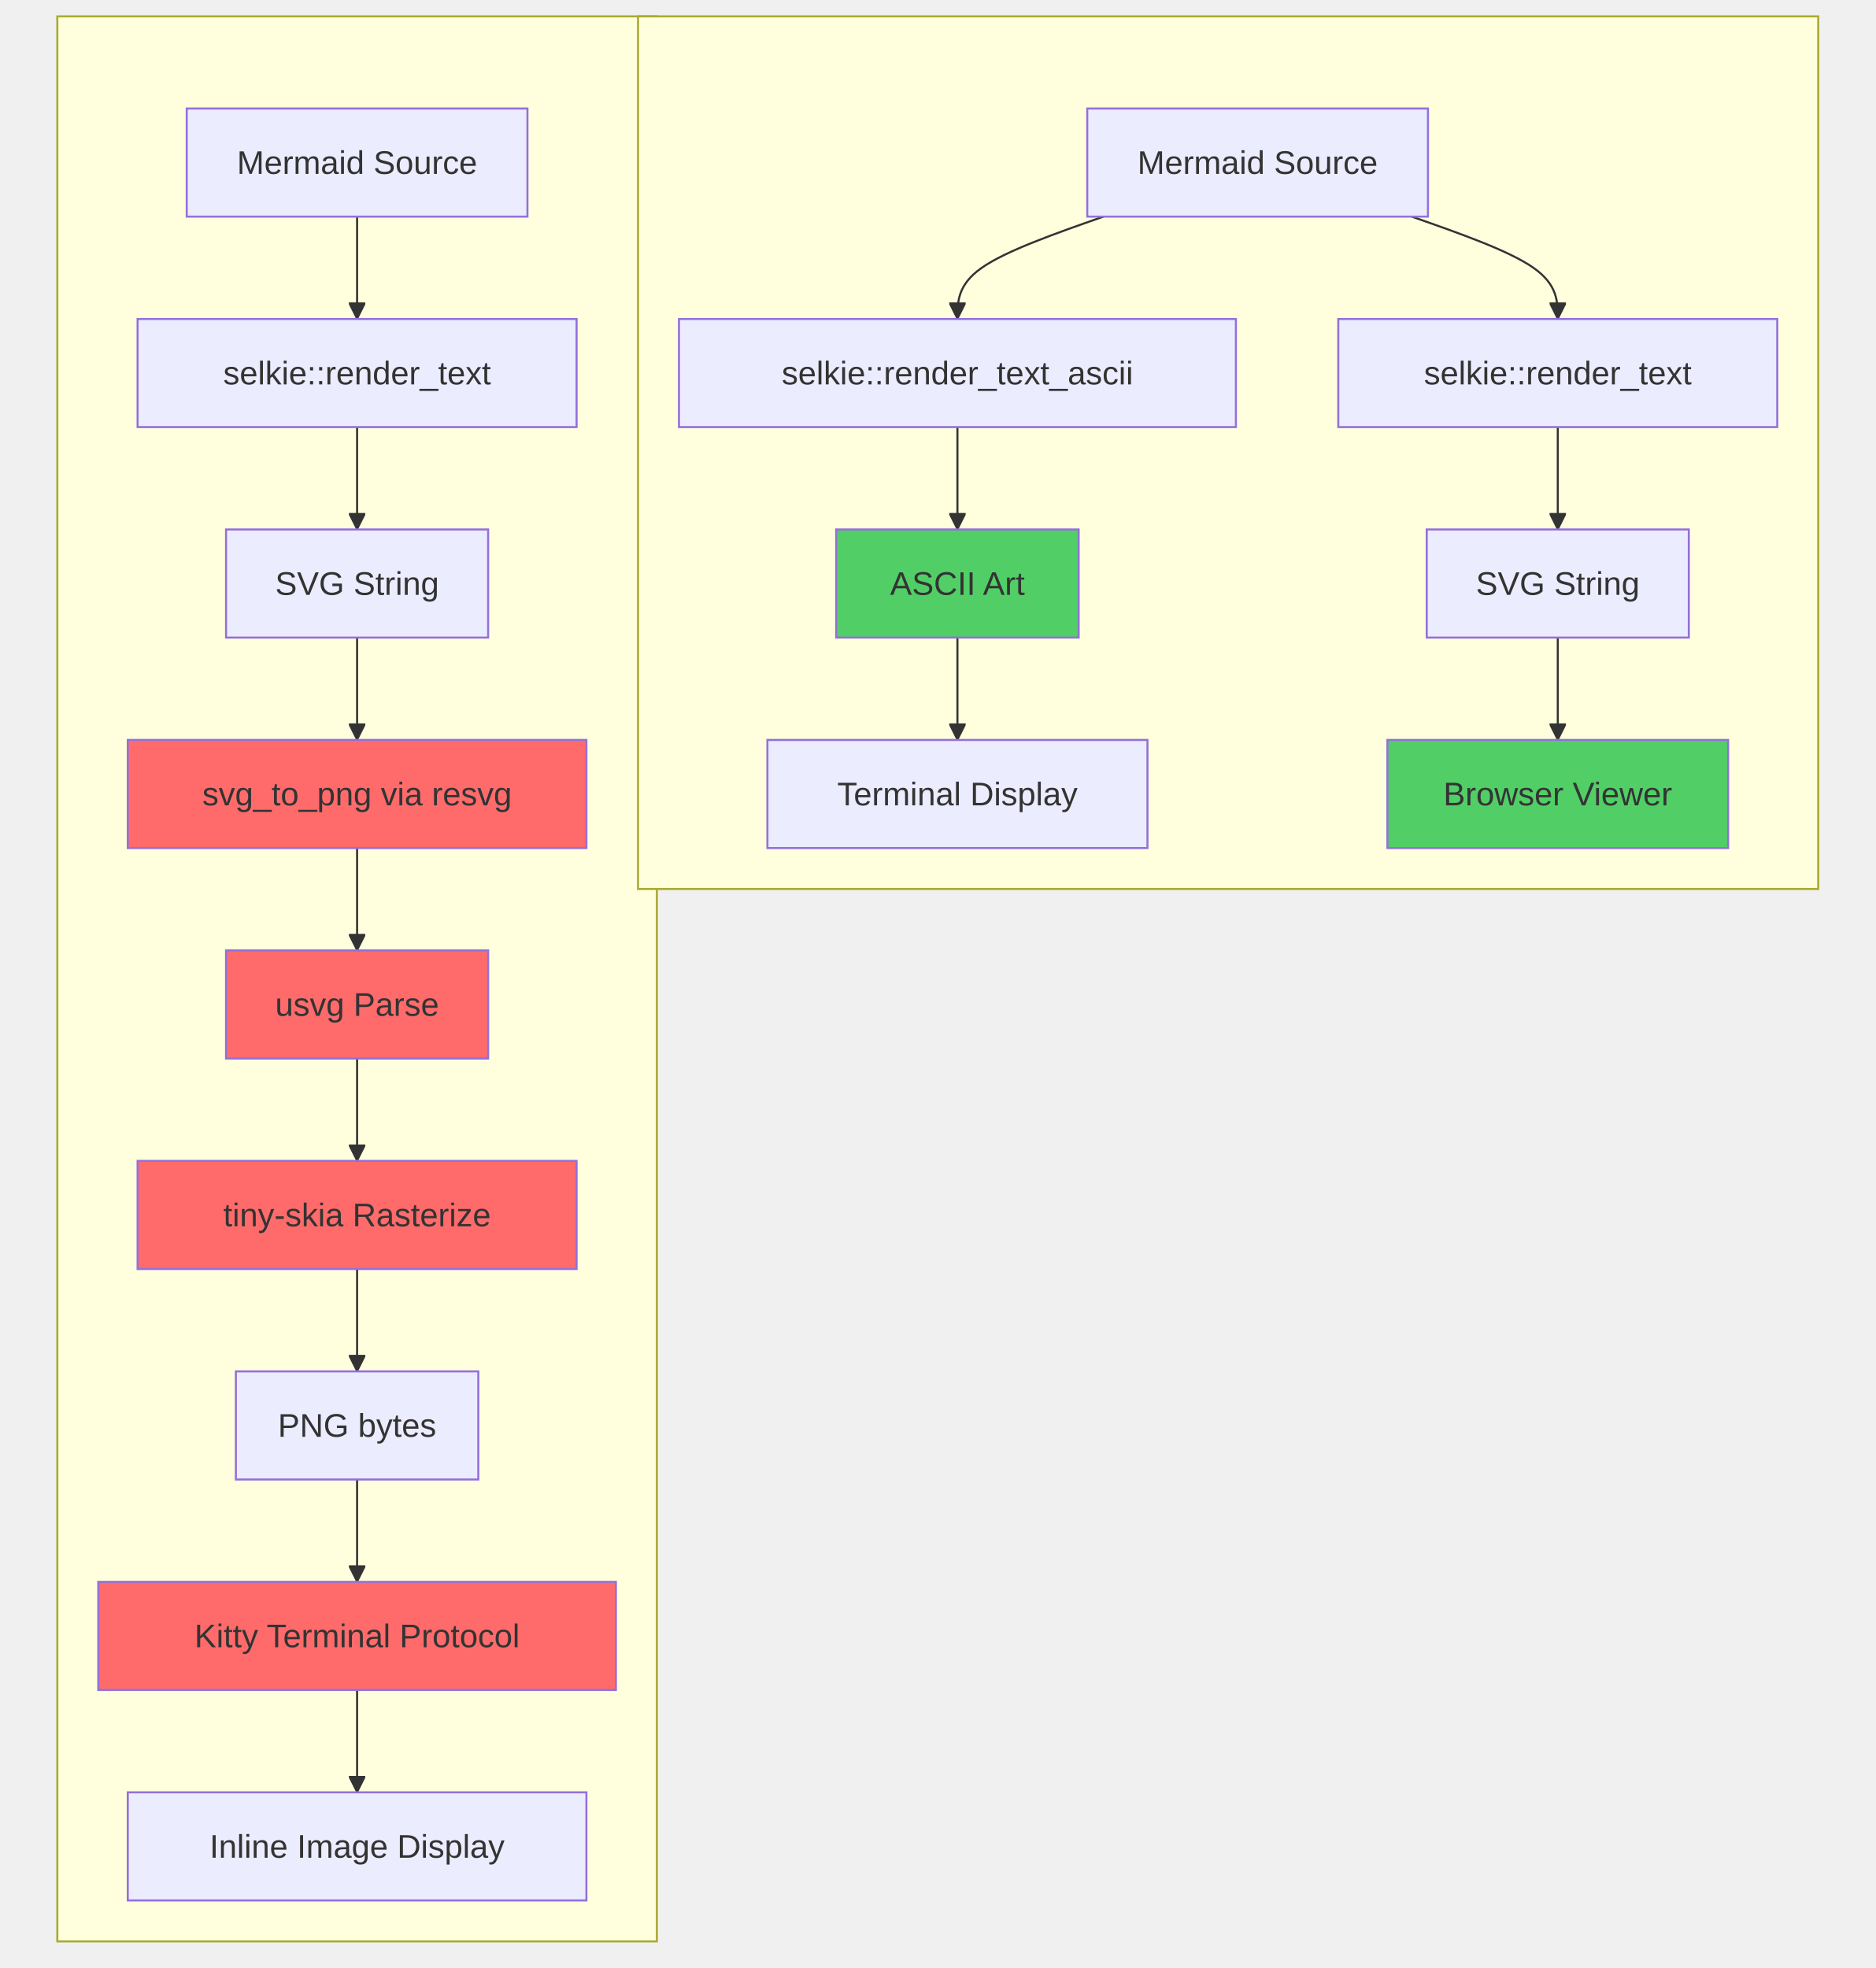
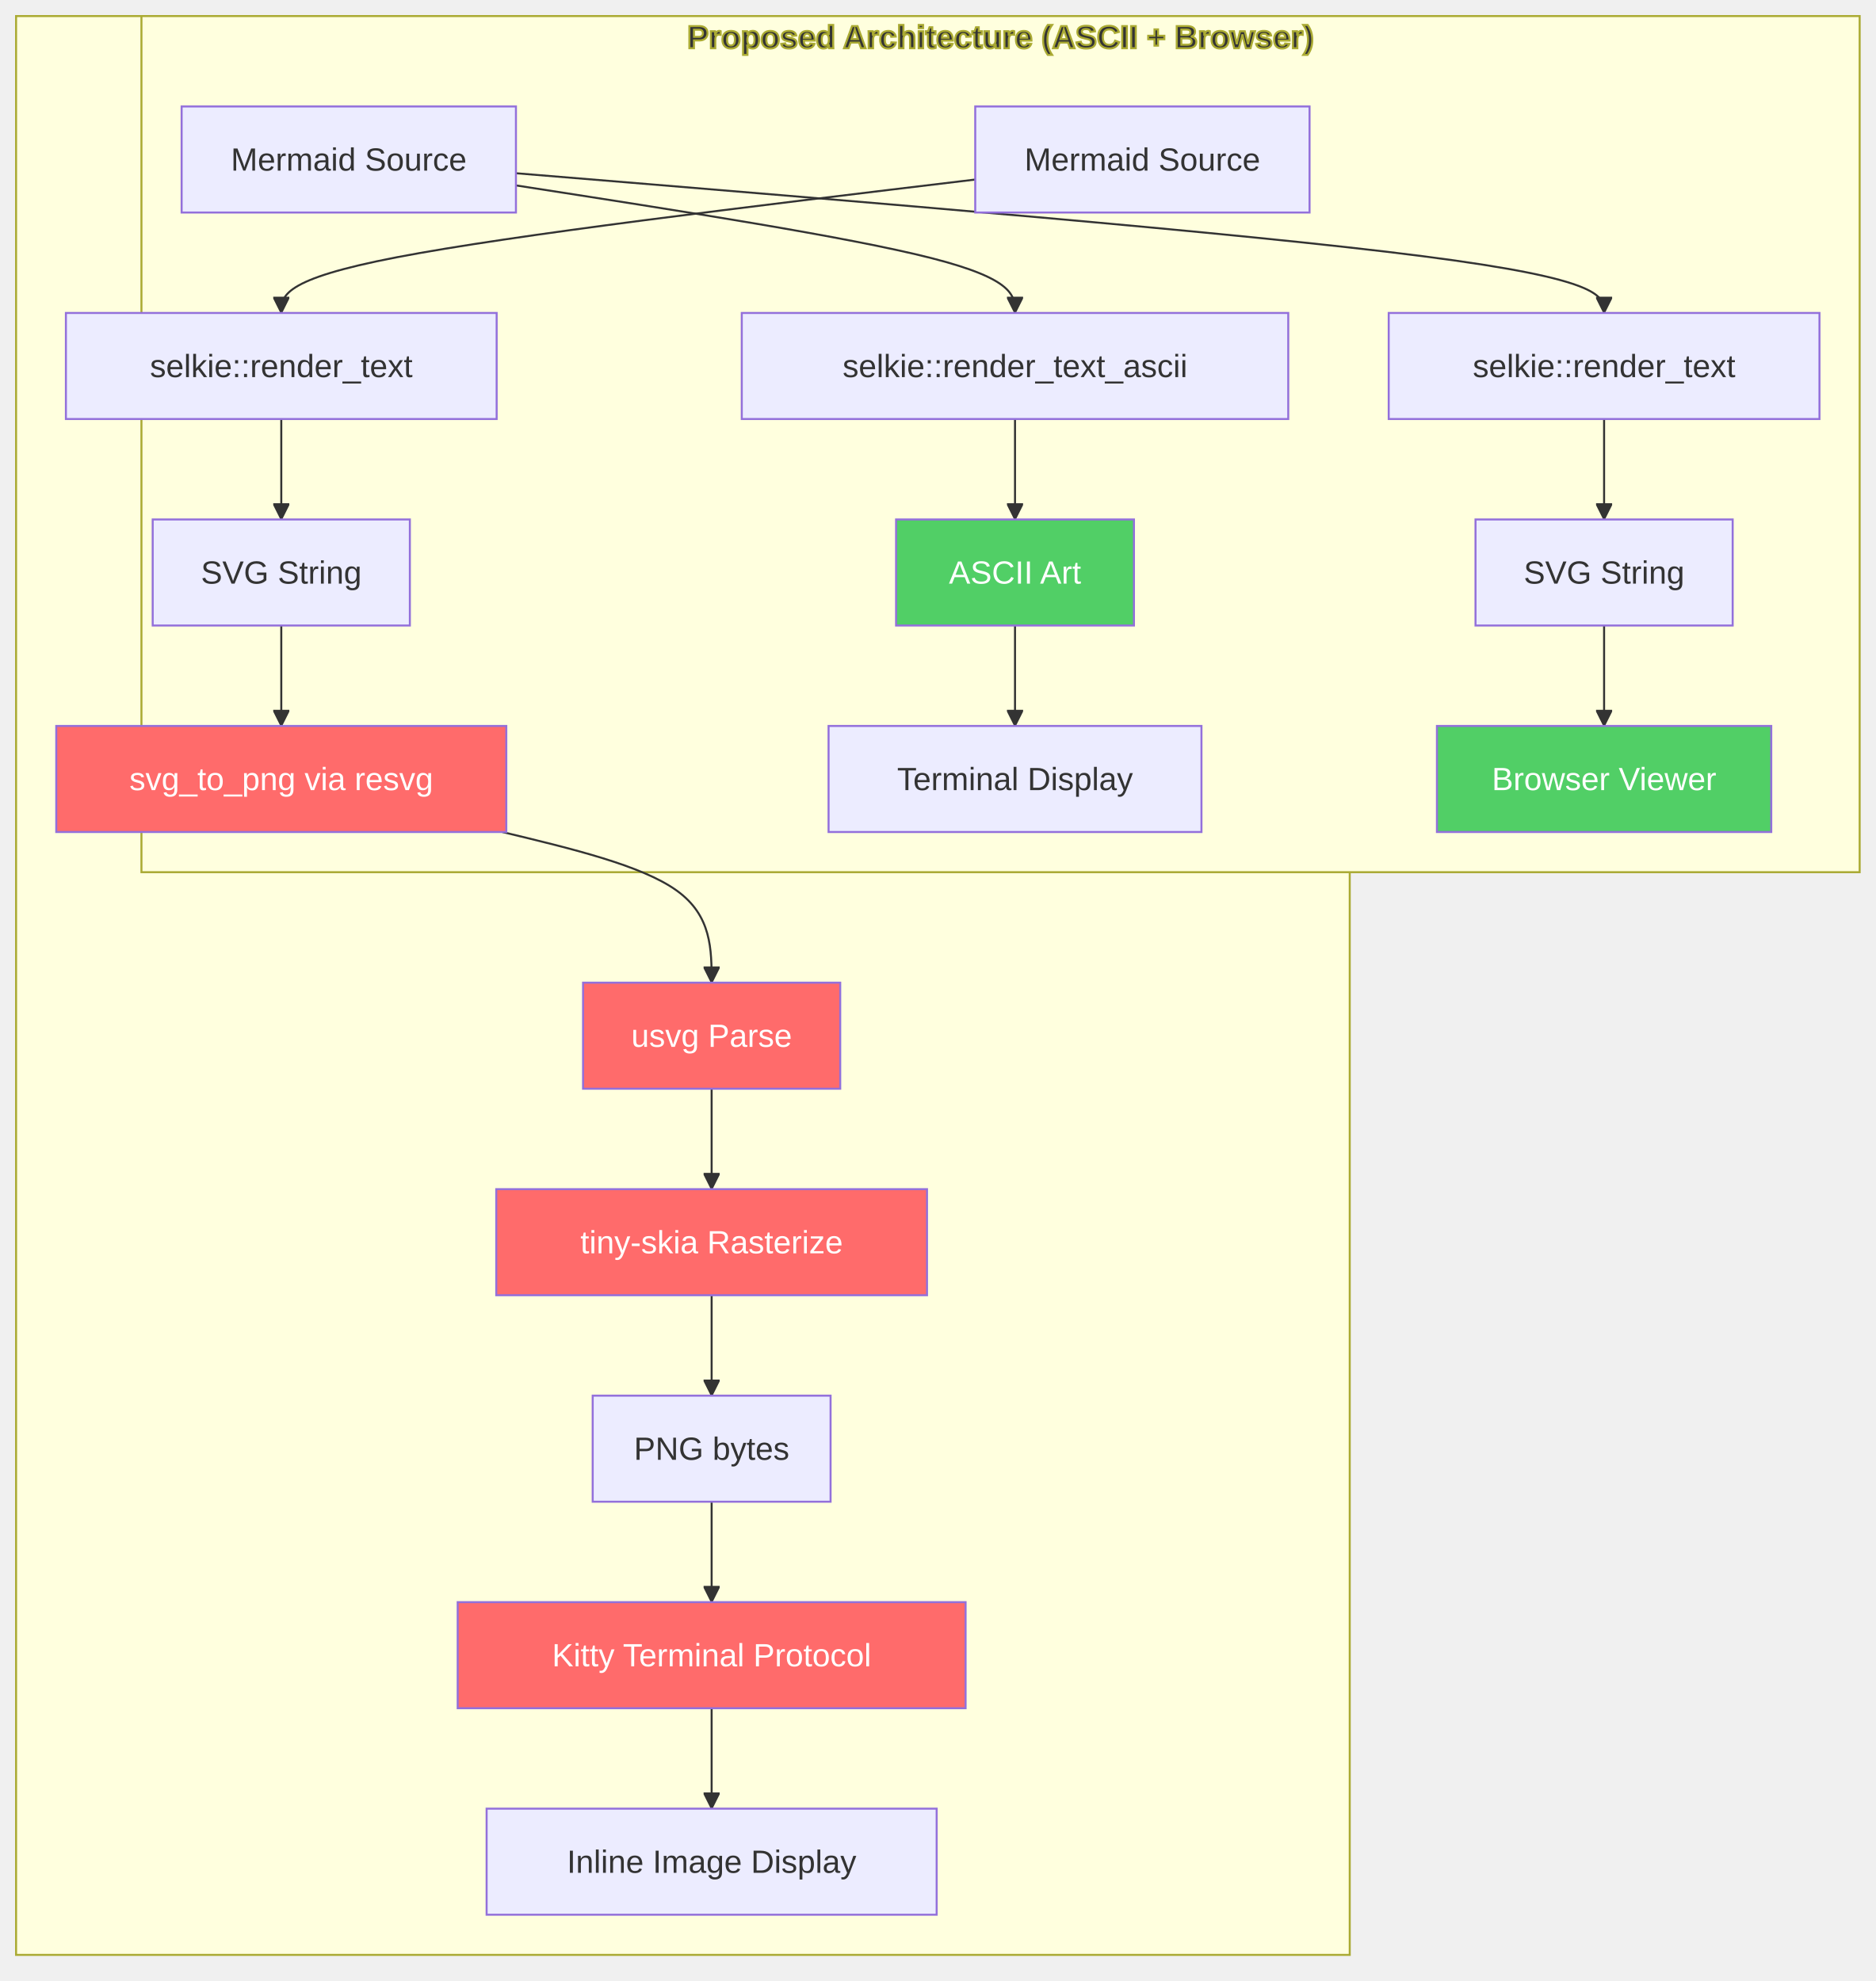
- <svg xmlns="http://www.w3.org/2000/svg" width="916" height="961.2" viewBox="-8 -28 916 961.2" class="mermaid">
+ <svg xmlns="http://www.w3.org/2000/svg" width="933.6" height="986.2" viewBox="-28 -28 933.6 986.2" class="mermaid">
  <style>

.mermaid {
  font-family: trebuchet ms, verdana, arial, sans-serif;
  font-size: 16px;
}

.node rect,
.node polygon,
.node circle,
.node ellipse,
.node path {
  fill: #ECECFF;
  stroke: #9370DB;
  stroke-width: 1px;
}

.node line {
  stroke: #9370DB;
  stroke-width: 1px;
}

.node .label {
  fill: #333333;
}

.node text {
  fill: #333333;
  font-family: trebuchet ms, verdana, arial, sans-serif;
  font-size: 16px;
}

.edge-path {
  fill: none;
  stroke: #333333;
  stroke-width: 1px;
}

.edge-label {
  fill: #333333;
  font-family: trebuchet ms, verdana, arial, sans-serif;
}

.edge-label-bg {
  fill: rgba(232, 232, 232, 0.8);
}

.subgraph {
  fill: #ffffde;
  stroke: #aaaa33;
  stroke-width: 1px;
}

.subgraph-title {
  fill: #333333;
  font-weight: bold;
}

.cluster rect {
  fill: #ffffde;
  stroke: #aaaa33;
  stroke-width: 1px;
  rx: 5px;
  ry: 5px;
}

.cluster-label {
  fill: #333333;
  font-family: trebuchet ms, verdana, arial, sans-serif;
  font-size: 16px;
  font-weight: bold;
}

marker path {
  fill: #333333;
  stroke: #333333;
}

  </style>
  <defs>
    <marker id="arrow_point" viewBox="0 0 10 10" refX="10" refY="5" markerWidth="8" markerHeight="8" orient="auto" markerUnits="userSpaceOnUse">
      <path d="M 0 0 L 10 5 L 0 10 z" />
    </marker>
    <marker id="arrow_point_start" viewBox="0 0 10 10" refX="4.5" refY="5" markerWidth="8" markerHeight="8" orient="auto" markerUnits="userSpaceOnUse">
      <path d="M 0 5 L 10 10 L 10 0 z" />
    </marker>
    <marker id="arrow_cross" viewBox="0 0 11 11" refX="12" refY="5.2" markerWidth="11" markerHeight="11" orient="auto" markerUnits="userSpaceOnUse">
-       <path d="M 1 1 L 10 10 M 10 1 L 1 10" fill="none" stroke-width="2" />
+       <path d="M 1 1 L 10 10 M 10 1 L 1 10" stroke-width="2" fill="none" />
    </marker>
    <marker id="arrow_cross_start" viewBox="0 0 11 11" refX="-1" refY="5.2" markerWidth="11" markerHeight="11" orient="auto" markerUnits="userSpaceOnUse">
      <path d="M 1 1 L 10 10 M 10 1 L 1 10" stroke-width="2" fill="none" />
    </marker>
    <marker id="arrow_circle" viewBox="0 0 10 10" refX="11" refY="5" markerWidth="11" markerHeight="11" orient="auto" markerUnits="userSpaceOnUse">
      <circle cx="5" cy="5" r="5" />
    </marker>
    <marker id="arrow_circle_start" viewBox="0 0 10 10" refX="-1" refY="5" markerWidth="11" markerHeight="11" orient="auto" markerUnits="userSpaceOnUse">
      <circle cx="5" cy="5" r="5" />
    </marker>
  </defs>
  <g class="root">
    <g class="clusters">
-       <g class="subgraph" id="subgraph-">
-         <rect x="20" y="-20" width="292.8" height="940.2" class="cluster" />
-         <text x="166.4" y="-4" class="cluster-label" text-anchor="middle" />
-       </g>
-       <g class="subgraph" id="subgraph-">
-         <rect x="303.6" y="-20" width="576.4" height="426.2" class="cluster" />
-         <text x="591.8" y="-4" class="cluster-label" text-anchor="middle" />
+       <g class="subgraph" id="subgraph-Current Architecture (with resvg)">
+         <rect x="-20" y="-20" width="663.8" height="965.2" class="cluster" />
+         <text x="311.9" y="-4" class="cluster-label" text-anchor="middle">Current Architecture (with resvg)</text>
+       </g>
+       <g class="subgraph" id="subgraph-Proposed Architecture (ASCII + Browser)">
+         <rect x="42.4" y="-20" width="855.2" height="426.2" class="cluster" />
+         <text x="470" y="-4" class="cluster-label" text-anchor="middle">Proposed Architecture (ASCII + Browser)</text>
      </g>
    </g>
    <g class="edgePaths">
      <g class="edge" id="edge-L-A1-B1-0">
-         <path d="M 166.40 77.80 C 166.40 86.13, 166.40 94.47, 166.40 102.80 C 166.40 111.13, 166.40 119.47, 166.40 127.80" class="edge-path" stroke-width="1" marker-end="url(#arrow_point)" fill="none" />
+         <path d="M 457.40 61.38 C 342.27 75.19, 227.13 88.99, 169.57 100.06 C 112.00 111.13, 112.00 119.47, 112.00 127.80" class="edge-path" stroke-width="1" marker-end="url(#arrow_point)" fill="none" />
      </g>
      <g class="edge" id="edge-L-B1-C1-0">
-         <path d="M 166.40 180.60 C 166.40 188.93, 166.40 197.27, 166.40 205.60 C 166.40 213.93, 166.40 222.27, 166.40 230.60" class="edge-path" marker-end="url(#arrow_point)" fill="none" stroke-width="1" />
+         <path d="M 112.00 180.60 C 112.00 188.93, 112.00 197.27, 112.00 205.60 C 112.00 213.93, 112.00 222.27, 112.00 230.60" class="edge-path" stroke-width="1" marker-end="url(#arrow_point)" fill="none" />
      </g>
      <g class="edge" id="edge-L-C1-D1-0">
-         <path d="M 166.40 283.40 C 166.40 291.73, 166.40 300.07, 166.40 308.40 C 166.40 316.73, 166.40 325.07, 166.40 333.40" class="edge-path" fill="none" stroke-width="1" marker-end="url(#arrow_point)" />
+         <path d="M 112.00 283.40 C 112.00 291.73, 112.00 300.07, 112.00 308.40 C 112.00 316.73, 112.00 325.07, 112.00 333.40" class="edge-path" marker-end="url(#arrow_point)" fill="none" stroke-width="1" />
      </g>
      <g class="edge" id="edge-L-D1-E1-0">
-         <path d="M 166.40 386.20 C 166.40 394.53, 166.40 402.87, 166.40 411.20 C 166.40 419.53, 166.40 427.87, 166.40 436.20" class="edge-path" stroke-width="1" marker-end="url(#arrow_point)" fill="none" />
+         <path d="M 222.02 386.20 C 256.74 394.53, 291.47 402.87, 308.84 415.37 C 326.20 427.87, 326.20 444.53, 326.20 461.20" class="edge-path" stroke-width="1" marker-end="url(#arrow_point)" fill="none" />
      </g>
      <g class="edge" id="edge-L-E1-F1-0">
-         <path d="M 166.40 489.00 C 166.40 497.33, 166.40 505.67, 166.40 514.00 C 166.40 522.33, 166.40 530.67, 166.40 539.00" class="edge-path" fill="none" stroke-width="1" marker-end="url(#arrow_point)" />
+         <path d="M 326.20 514.00 C 326.20 522.33, 326.20 530.67, 326.20 539.00 C 326.20 547.33, 326.20 555.67, 326.20 564.00" class="edge-path" stroke-width="1" marker-end="url(#arrow_point)" fill="none" />
      </g>
      <g class="edge" id="edge-L-F1-G1-0">
-         <path d="M 166.40 591.80 C 166.40 600.13, 166.40 608.47, 166.40 616.80 C 166.40 625.13, 166.40 633.47, 166.40 641.80" class="edge-path" fill="none" stroke-width="1" marker-end="url(#arrow_point)" />
+         <path d="M 326.20 616.80 C 326.20 625.13, 326.20 633.47, 326.20 641.80 C 326.20 650.13, 326.20 658.47, 326.20 666.80" class="edge-path" stroke-width="1" fill="none" marker-end="url(#arrow_point)" />
      </g>
      <g class="edge" id="edge-L-G1-H1-0">
-         <path d="M 166.40 694.60 C 166.40 702.93, 166.40 711.27, 166.40 719.60 C 166.40 727.93, 166.40 736.27, 166.40 744.60" class="edge-path" fill="none" stroke-width="1" marker-end="url(#arrow_point)" />
+         <path d="M 326.20 719.60 C 326.20 727.93, 326.20 736.27, 326.20 744.60 C 326.20 752.93, 326.20 761.27, 326.20 769.60" class="edge-path" marker-end="url(#arrow_point)" stroke-width="1" fill="none" />
      </g>
      <g class="edge" id="edge-L-H1-I1-0">
-         <path d="M 166.40 797.40 C 166.40 805.73, 166.40 814.07, 166.40 822.40 C 166.40 830.73, 166.40 839.07, 166.40 847.40" class="edge-path" stroke-width="1" fill="none" marker-end="url(#arrow_point)" />
+         <path d="M 326.20 822.40 C 326.20 830.73, 326.20 839.07, 326.20 847.40 C 326.20 855.73, 326.20 864.07, 326.20 872.40" class="edge-path" fill="none" stroke-width="1" marker-end="url(#arrow_point)" />
      </g>
      <g class="edge" id="edge-L-A2-B2-0">
-         <path d="M 530.90 77.80 C 507.14 86.13, 483.37 94.47, 471.48 102.80 C 459.60 111.13, 459.60 119.47, 459.60 127.80" class="edge-path" stroke-width="1" fill="none" marker-end="url(#arrow_point)" />
+         <path d="M 228.80 64.30 C 311.60 77.13, 394.40 89.97, 435.80 100.55 C 477.20 111.13, 477.20 119.47, 477.20 127.80" class="edge-path" stroke-width="1" fill="none" marker-end="url(#arrow_point)" />
      </g>
      <g class="edge" id="edge-L-B2-C2-0">
-         <path d="M 459.60 180.60 C 459.60 188.93, 459.60 197.27, 459.60 205.60 C 459.60 213.93, 459.60 222.27, 459.60 230.60" class="edge-path" marker-end="url(#arrow_point)" stroke-width="1" fill="none" />
+         <path d="M 477.20 180.60 C 477.20 188.93, 477.20 197.27, 477.20 205.60 C 477.20 213.93, 477.20 222.27, 477.20 230.60" class="edge-path" fill="none" stroke-width="1" marker-end="url(#arrow_point)" />
      </g>
      <g class="edge" id="edge-L-C2-D2-0">
-         <path d="M 459.60 283.40 C 459.60 291.73, 459.60 300.07, 459.60 308.40 C 459.60 316.73, 459.60 325.07, 459.60 333.40" class="edge-path" stroke-width="1" fill="none" marker-end="url(#arrow_point)" />
+         <path d="M 477.20 283.40 C 477.20 291.73, 477.20 300.07, 477.20 308.40 C 477.20 316.73, 477.20 325.07, 477.20 333.40" class="edge-path" marker-end="url(#arrow_point)" fill="none" stroke-width="1" />
      </g>
      <g class="edge" id="edge-L-A2-E2-0">
-         <path d="M 681.50 77.80 C 705.26 86.13, 729.03 94.47, 740.92 102.80 C 752.80 111.13, 752.80 119.47, 752.80 127.80" class="edge-path" marker-end="url(#arrow_point)" stroke-width="1" fill="none" />
+         <path d="M 228.80 58.24 C 409.33 73.10, 589.87 87.95, 680.13 99.54 C 770.40 111.13, 770.40 119.47, 770.40 127.80" class="edge-path" marker-end="url(#arrow_point)" stroke-width="1" fill="none" />
      </g>
      <g class="edge" id="edge-L-E2-F2-0">
-         <path d="M 752.80 180.60 C 752.80 188.93, 752.80 197.27, 752.80 205.60 C 752.80 213.93, 752.80 222.27, 752.80 230.60" class="edge-path" stroke-width="1" marker-end="url(#arrow_point)" fill="none" />
+         <path d="M 770.40 180.60 C 770.40 188.93, 770.40 197.27, 770.40 205.60 C 770.40 213.93, 770.40 222.27, 770.40 230.60" class="edge-path" marker-end="url(#arrow_point)" stroke-width="1" fill="none" />
      </g>
      <g class="edge" id="edge-L-F2-G2-0">
-         <path d="M 752.80 283.40 C 752.80 291.73, 752.80 300.07, 752.80 308.40 C 752.80 316.73, 752.80 325.07, 752.80 333.40" class="edge-path" marker-end="url(#arrow_point)" fill="none" stroke-width="1" />
+         <path d="M 770.40 283.40 C 770.40 291.73, 770.40 300.07, 770.40 308.40 C 770.40 316.73, 770.40 325.07, 770.40 333.40" class="edge-path" marker-end="url(#arrow_point)" fill="none" stroke-width="1" />
      </g>
    </g>
    <g class="edgeLabels">

    </g>
    <g class="nodes">
      <g class="node" id="node-A1">
-         <rect x="83.2" y="25" width="166.4" height="52.8" />
-         <text x="166.4" y="51.4" class="label" dominant-baseline="central" text-anchor="middle">Mermaid Source</text>
+         <rect x="457.4" y="25" width="166.4" height="52.8" />
+         <text x="540.6" y="51.4" class="label" text-anchor="middle" dominant-baseline="central">Mermaid Source</text>
      </g>
      <g class="node" id="node-A2">
-         <rect x="523" y="25" width="166.4" height="52.8" />
-         <text x="606.2" y="51.4" class="label" text-anchor="middle" dominant-baseline="central">Mermaid Source</text>
+         <rect x="62.4" y="25" width="166.4" height="52.8" />
+         <text x="145.6" y="51.4" class="label" text-anchor="middle" dominant-baseline="central">Mermaid Source</text>
      </g>
      <g class="node" id="node-B1">
-         <rect x="59.2" y="127.8" width="214.4" height="52.8" />
-         <text x="166.4" y="154.2" class="label" dominant-baseline="central" text-anchor="middle">selkie::render_text</text>
+         <rect x="4.8" y="127.8" width="214.4" height="52.8" />
+         <text x="112" y="154.2" class="label" text-anchor="middle" dominant-baseline="central">selkie::render_text</text>
      </g>
      <g class="node" id="node-B2">
-         <rect x="323.6" y="127.8" width="272" height="52.8" />
-         <text x="459.6" y="154.2" class="label" dominant-baseline="central" text-anchor="middle">selkie::render_text_ascii</text>
+         <rect x="341.2" y="127.8" width="272" height="52.8" />
+         <text x="477.2" y="154.2" class="label" text-anchor="middle" dominant-baseline="central">selkie::render_text_ascii</text>
      </g>
      <g class="node" id="node-C1">
-         <rect x="102.4" y="230.6" width="128" height="52.8" />
-         <text x="166.4" y="257" class="label" dominant-baseline="central" text-anchor="middle">SVG String</text>
+         <rect x="48" y="230.6" width="128" height="52.8" />
+         <text x="112" y="257" class="label" text-anchor="middle" dominant-baseline="central">SVG String</text>
      </g>
      <g class="node" id="node-C2">
-         <rect x="400.4" y="230.6" width="118.4" height="52.8" style="fill:#51cf66 !important" />
-         <text x="459.6" y="257" class="label" text-anchor="middle" dominant-baseline="central">ASCII Art</text>
+         <rect x="418" y="230.6" width="118.4" height="52.8" style="fill:#51cf66 !important" />
+         <text x="477.2" y="257" class="label" text-anchor="middle" style="fill: #ffffff" dominant-baseline="central">ASCII Art</text>
      </g>
      <g class="node" id="node-D1">
-         <rect x="54.4" y="333.4" width="224" height="52.8" style="fill:#ff6b6b !important" />
-         <text x="166.4" y="359.8" class="label" dominant-baseline="central" text-anchor="middle">svg_to_png via resvg</text>
+         <rect x="0" y="333.4" width="224" height="52.8" style="fill:#ff6b6b !important" />
+         <text x="112" y="359.8" class="label" style="fill: #ffffff" text-anchor="middle" dominant-baseline="central">svg_to_png via resvg</text>
      </g>
      <g class="node" id="node-D2">
-         <rect x="366.8" y="333.4" width="185.6" height="52.8" />
-         <text x="459.6" y="359.8" class="label" dominant-baseline="central" text-anchor="middle">Terminal Display</text>
+         <rect x="384.4" y="333.4" width="185.6" height="52.8" />
+         <text x="477.2" y="359.8" class="label" text-anchor="middle" dominant-baseline="central">Terminal Display</text>
      </g>
      <g class="node" id="node-E1">
-         <rect x="102.4" y="436.2" width="128" height="52.8" style="fill:#ff6b6b !important" />
-         <text x="166.4" y="462.6" class="label" dominant-baseline="central" text-anchor="middle">usvg Parse</text>
+         <rect x="262.2" y="461.2" width="128" height="52.8" style="fill:#ff6b6b !important" />
+         <text x="326.2" y="487.6" class="label" text-anchor="middle" style="fill: #ffffff" dominant-baseline="central">usvg Parse</text>
      </g>
      <g class="node" id="node-E2">
-         <rect x="645.6" y="127.8" width="214.4" height="52.8" />
-         <text x="752.8" y="154.2" class="label" dominant-baseline="central" text-anchor="middle">selkie::render_text</text>
+         <rect x="663.2" y="127.8" width="214.4" height="52.8" />
+         <text x="770.4" y="154.2" class="label" dominant-baseline="central" text-anchor="middle">selkie::render_text</text>
      </g>
      <g class="node" id="node-F1">
-         <rect x="59.2" y="539" width="214.4" height="52.8" style="fill:#ff6b6b !important" />
-         <text x="166.4" y="565.4" class="label" text-anchor="middle" dominant-baseline="central">tiny-skia Rasterize</text>
+         <rect x="219" y="564" width="214.4" height="52.8" style="fill:#ff6b6b !important" />
+         <text x="326.2" y="590.4" class="label" style="fill: #ffffff" text-anchor="middle" dominant-baseline="central">tiny-skia Rasterize</text>
      </g>
      <g class="node" id="node-F2">
-         <rect x="688.8" y="230.6" width="128" height="52.8" />
-         <text x="752.8" y="257" class="label" dominant-baseline="central" text-anchor="middle">SVG String</text>
+         <rect x="706.4" y="230.6" width="128" height="52.8" />
+         <text x="770.4" y="257" class="label" dominant-baseline="central" text-anchor="middle">SVG String</text>
      </g>
      <g class="node" id="node-G1">
-         <rect x="107.2" y="641.8" width="118.4" height="52.8" />
-         <text x="166.4" y="668.2" class="label" dominant-baseline="central" text-anchor="middle">PNG bytes</text>
+         <rect x="267" y="666.8" width="118.4" height="52.8" />
+         <text x="326.2" y="693.2" class="label" dominant-baseline="central" text-anchor="middle">PNG bytes</text>
      </g>
      <g class="node" id="node-G2">
-         <rect x="669.6" y="333.4" width="166.4" height="52.8" style="fill:#51cf66 !important" />
-         <text x="752.8" y="359.8" class="label" text-anchor="middle" dominant-baseline="central">Browser Viewer</text>
+         <rect x="687.2" y="333.4" width="166.4" height="52.8" style="fill:#51cf66 !important" />
+         <text x="770.4" y="359.8" class="label" style="fill: #ffffff" text-anchor="middle" dominant-baseline="central">Browser Viewer</text>
      </g>
      <g class="node" id="node-H1">
-         <rect x="40" y="744.6" width="252.8" height="52.8" style="fill:#ff6b6b !important" />
-         <text x="166.4" y="771" class="label" text-anchor="middle" dominant-baseline="central">Kitty Terminal Protocol</text>
+         <rect x="199.8" y="769.6" width="252.8" height="52.8" style="fill:#ff6b6b !important" />
+         <text x="326.2" y="796" class="label" dominant-baseline="central" text-anchor="middle" style="fill: #ffffff">Kitty Terminal Protocol</text>
      </g>
      <g class="node" id="node-I1">
-         <rect x="54.4" y="847.4" width="224" height="52.8" />
-         <text x="166.4" y="873.8" class="label" dominant-baseline="central" text-anchor="middle">Inline Image Display</text>
+         <rect x="214.2" y="872.4" width="224" height="52.8" />
+         <text x="326.2" y="898.8" class="label" text-anchor="middle" dominant-baseline="central">Inline Image Display</text>
      </g>
    </g>
  </g>
</svg>
